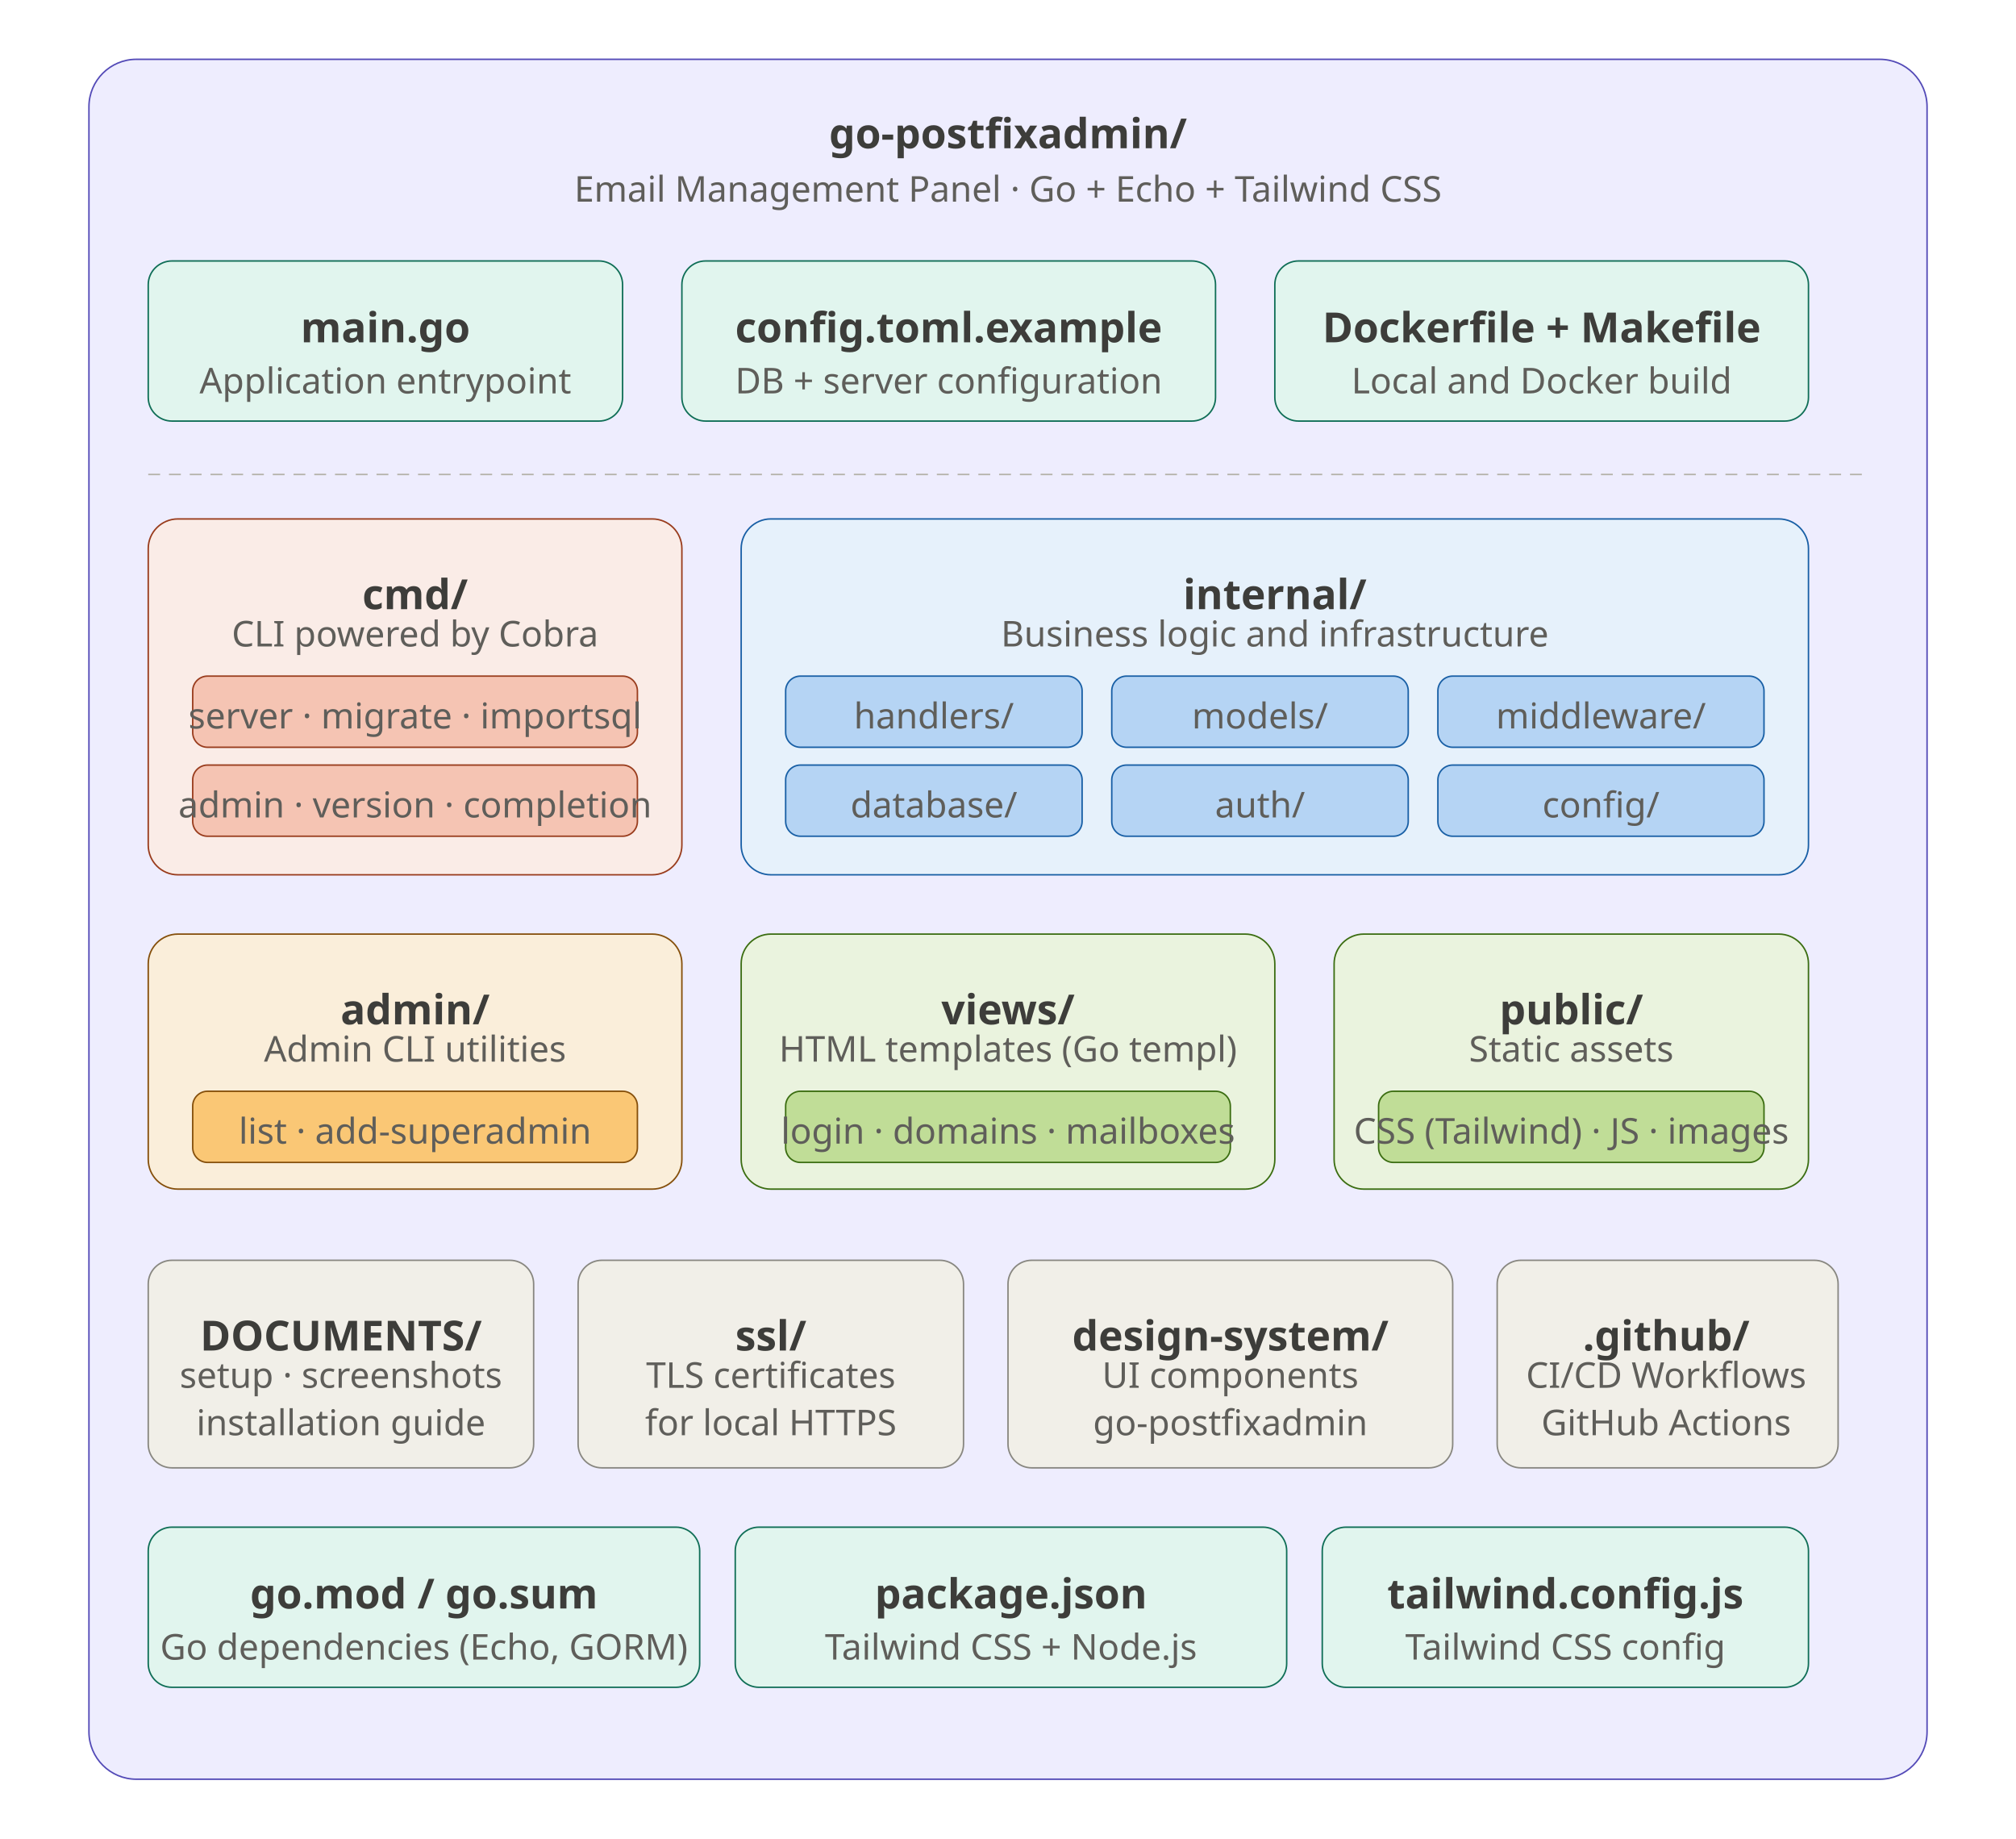
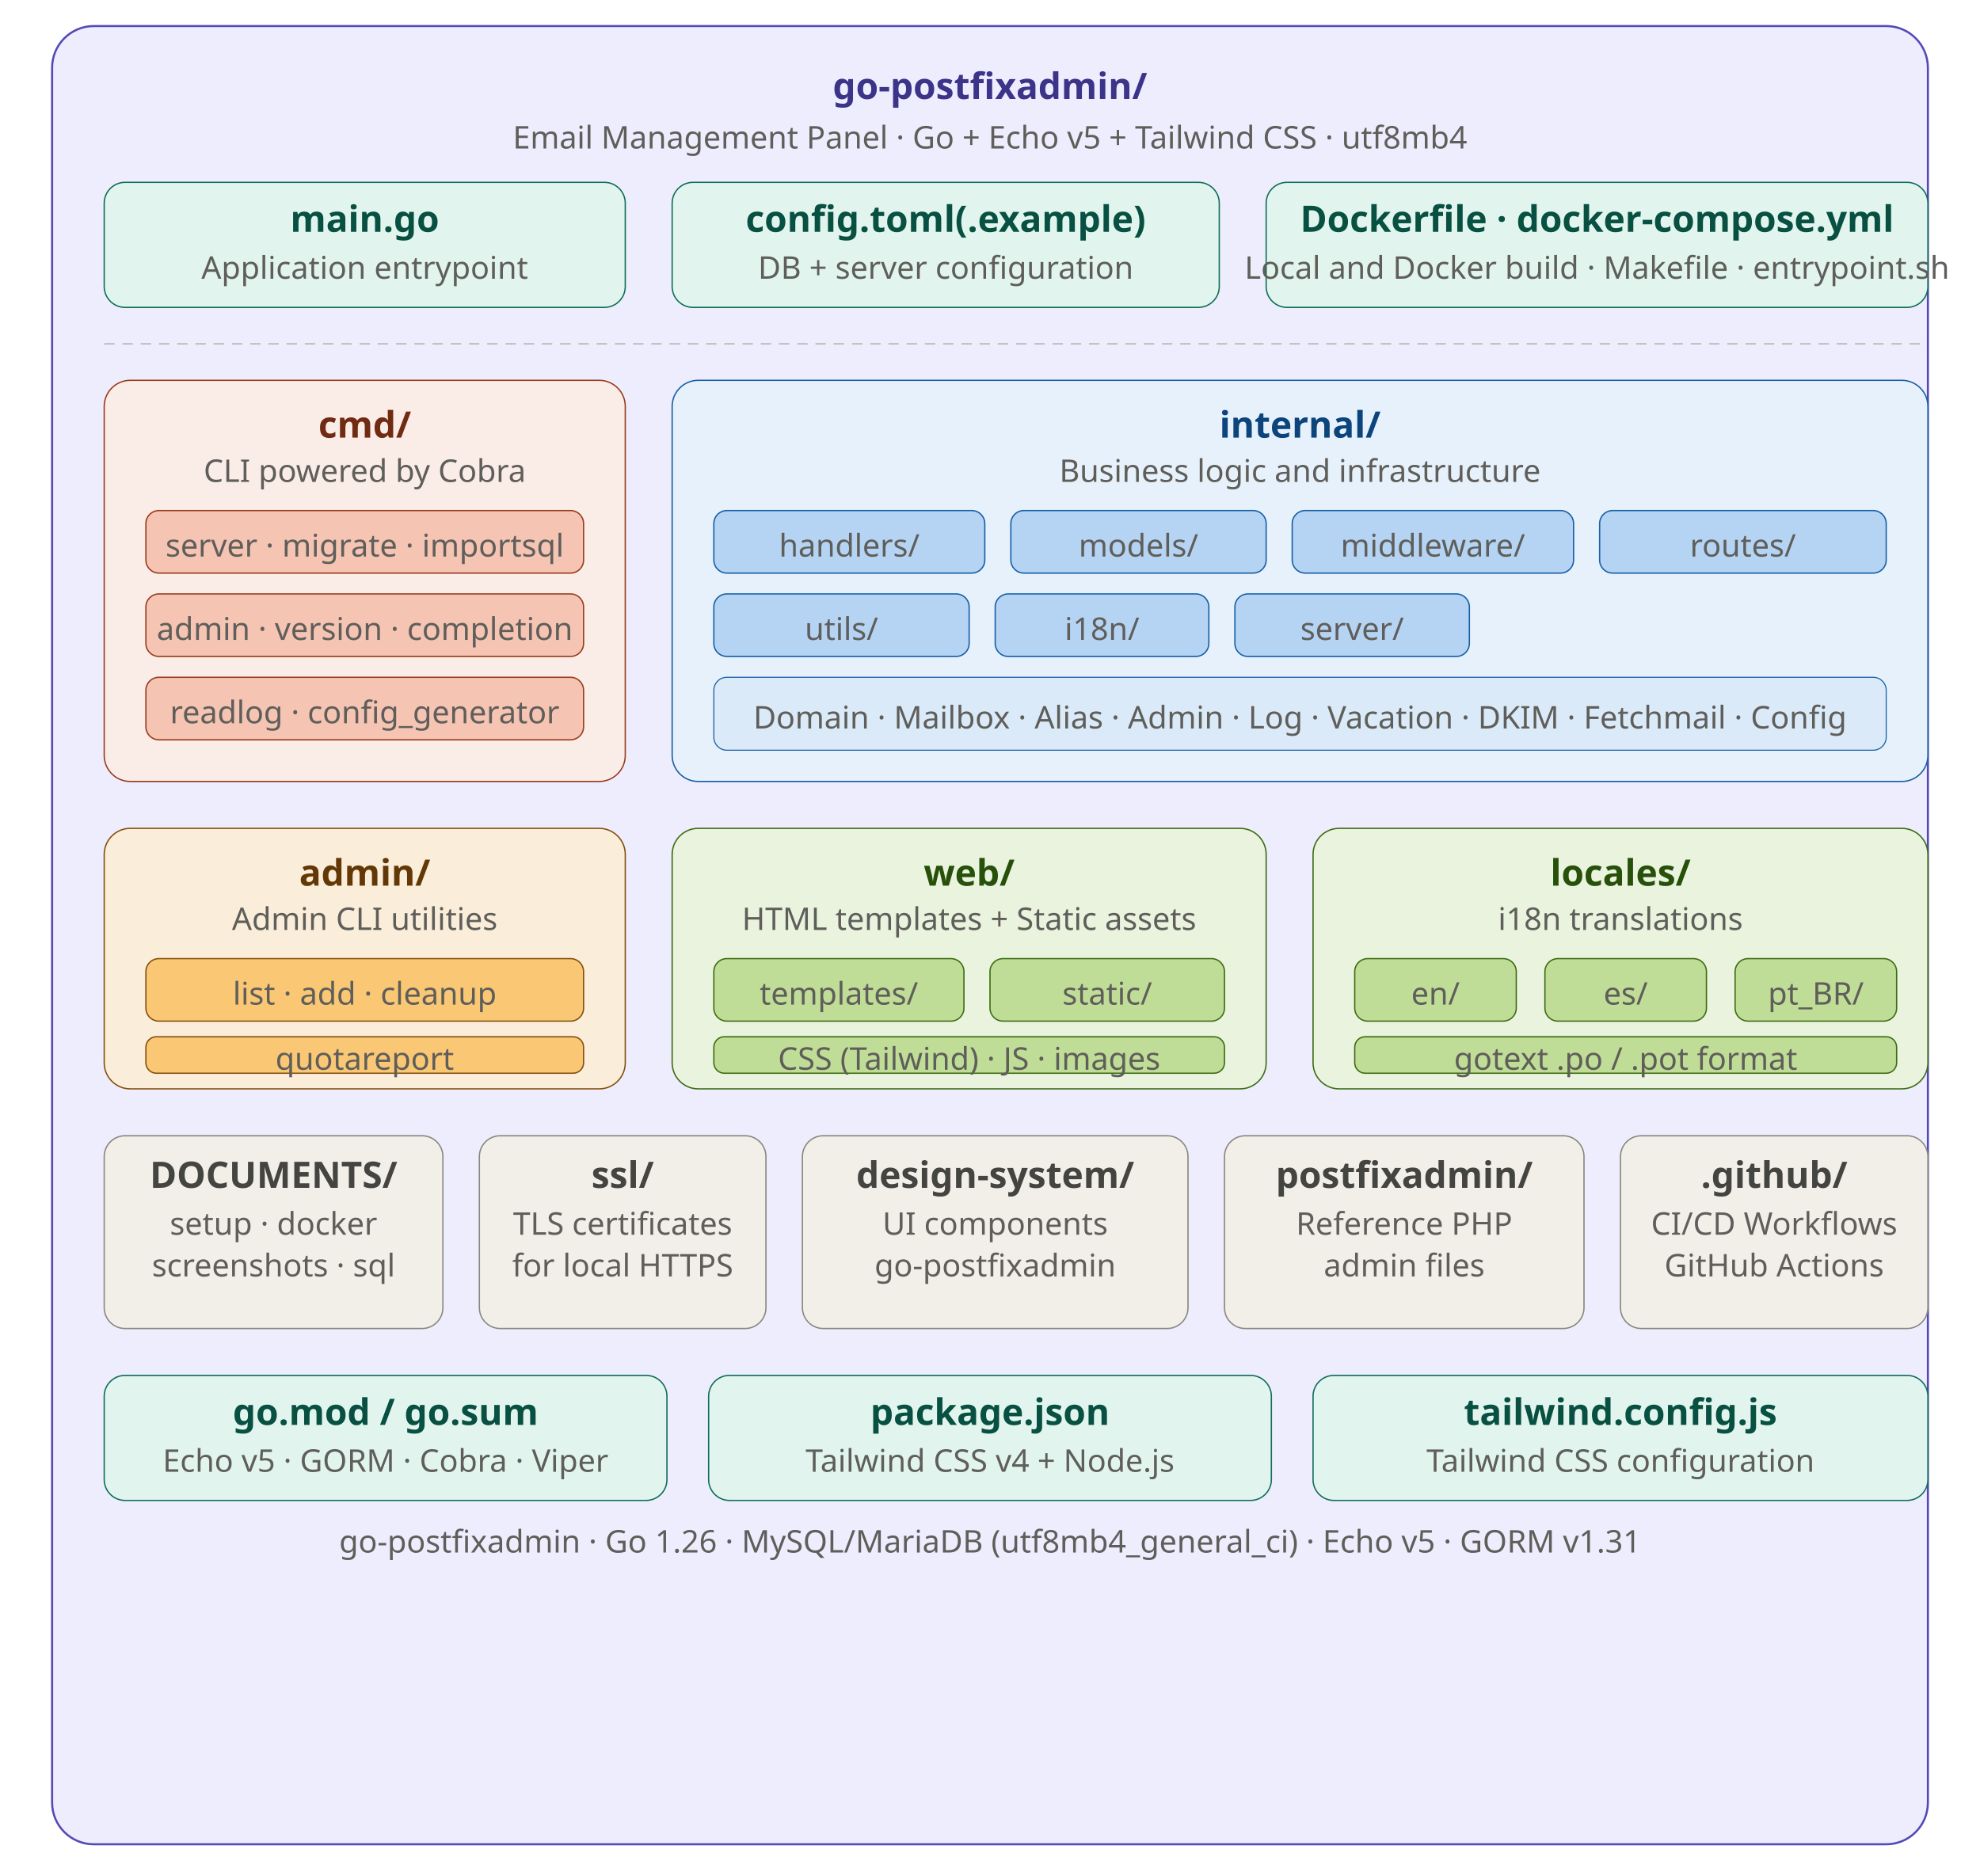
- <svg xmlns="http://www.w3.org/2000/svg" width="100%" viewBox="0 0 680 620">
+ <svg xmlns="http://www.w3.org/2000/svg" width="100%" viewBox="0 0 760 720">
  <defs>
    <style>
-     .t  { font-family: sans-serif; font-size: 14px; font-weight: 400; fill: #3d3d3a; }
    .ts { font-family: sans-serif; font-size: 12px; font-weight: 400; fill: #5f5e5a; }
-     .th { font-family: sans-serif; font-size: 14px; font-weight: 600; fill: #3d3d3a; }
+     .th { font-family: sans-serif; font-size: 14px; font-weight: 600; }
  </style>
-     <marker id="arrow" viewBox="0 0 10 10" refX="8" refY="5" markerWidth="6" markerHeight="6" orient="auto-start-reverse">
-       <path d="M2 1L8 5L2 9" fill="none" stroke="#888780" stroke-width="1.5" stroke-linecap="round" stroke-linejoin="round" />
-     </marker>
  </defs>
-   <rect x="30" y="20" width="620" height="580" rx="16" fill="#eeedfe" stroke="#534ab7" stroke-width="0.5" />
-   <text class="th" x="340" y="50" text-anchor="middle" fill="#3c3489">go-postfixadmin/</text>
-   <text class="ts" x="340" y="68" text-anchor="middle" fill="#534ab7">Email Management Panel · Go + Echo + Tailwind CSS</text>
-   <rect x="50" y="88" width="160" height="54" rx="8" fill="#e1f5ee" stroke="#0f6e56" stroke-width="0.5" />
-   <text class="th" x="130" y="110" text-anchor="middle" dominant-baseline="central" fill="#085041">main.go</text>
-   <text class="ts" x="130" y="128" text-anchor="middle" dominant-baseline="central" fill="#0f6e56">Application entrypoint</text>
-   <rect x="230" y="88" width="180" height="54" rx="8" fill="#e1f5ee" stroke="#0f6e56" stroke-width="0.5" />
-   <text class="th" x="320" y="110" text-anchor="middle" dominant-baseline="central" fill="#085041">config.toml.example</text>
-   <text class="ts" x="320" y="128" text-anchor="middle" dominant-baseline="central" fill="#0f6e56">DB + server configuration</text>
-   <rect x="430" y="88" width="180" height="54" rx="8" fill="#e1f5ee" stroke="#0f6e56" stroke-width="0.5" />
-   <text class="th" x="520" y="110" text-anchor="middle" dominant-baseline="central" fill="#085041">Dockerfile + Makefile</text>
-   <text class="ts" x="520" y="128" text-anchor="middle" dominant-baseline="central" fill="#0f6e56">Local and Docker build</text>
-   <line x1="50" y1="160" x2="630" y2="160" stroke="#b4b2a9" stroke-width="0.5" stroke-dasharray="4 3" />
-   <rect x="50" y="175" width="180" height="120" rx="10" fill="#faece7" stroke="#993c1d" stroke-width="0.5" />
-   <text class="th" x="140" y="200" text-anchor="middle" dominant-baseline="central" fill="#712b13">cmd/</text>
-   <text class="ts" x="140" y="218" text-anchor="middle" fill="#993c1d">CLI powered by Cobra</text>
-   <rect x="65" y="228" width="150" height="24" rx="5" fill="#f5c4b3" stroke="#993c1d" stroke-width="0.5" />
-   <text class="ts" x="140" y="241" text-anchor="middle" dominant-baseline="central" fill="#712b13">server · migrate · importsql</text>
-   <rect x="65" y="258" width="150" height="24" rx="5" fill="#f5c4b3" stroke="#993c1d" stroke-width="0.5" />
-   <text class="ts" x="140" y="271" text-anchor="middle" dominant-baseline="central" fill="#712b13">admin · version · completion</text>
-   <rect x="250" y="175" width="360" height="120" rx="10" fill="#e6f1fb" stroke="#185fa5" stroke-width="0.5" />
-   <text class="th" x="430" y="200" text-anchor="middle" dominant-baseline="central" fill="#0c447c">internal/</text>
-   <text class="ts" x="430" y="218" text-anchor="middle" fill="#185fa5">Business logic and infrastructure</text>
-   <rect x="265" y="228" width="100" height="24" rx="5" fill="#b5d4f4" stroke="#185fa5" stroke-width="0.5" />
-   <text class="ts" x="315" y="241" text-anchor="middle" dominant-baseline="central" fill="#0c447c">handlers/</text>
-   <rect x="375" y="228" width="100" height="24" rx="5" fill="#b5d4f4" stroke="#185fa5" stroke-width="0.5" />
-   <text class="ts" x="425" y="241" text-anchor="middle" dominant-baseline="central" fill="#0c447c">models/</text>
-   <rect x="485" y="228" width="110" height="24" rx="5" fill="#b5d4f4" stroke="#185fa5" stroke-width="0.5" />
-   <text class="ts" x="540" y="241" text-anchor="middle" dominant-baseline="central" fill="#0c447c">middleware/</text>
-   <rect x="265" y="258" width="100" height="24" rx="5" fill="#b5d4f4" stroke="#185fa5" stroke-width="0.5" />
-   <text class="ts" x="315" y="271" text-anchor="middle" dominant-baseline="central" fill="#0c447c">database/</text>
-   <rect x="375" y="258" width="100" height="24" rx="5" fill="#b5d4f4" stroke="#185fa5" stroke-width="0.5" />
-   <text class="ts" x="425" y="271" text-anchor="middle" dominant-baseline="central" fill="#0c447c">auth/</text>
-   <rect x="485" y="258" width="110" height="24" rx="5" fill="#b5d4f4" stroke="#185fa5" stroke-width="0.5" />
-   <text class="ts" x="540" y="271" text-anchor="middle" dominant-baseline="central" fill="#0c447c">config/</text>
-   <rect x="50" y="315" width="180" height="86" rx="10" fill="#faeeda" stroke="#854f0b" stroke-width="0.5" />
-   <text class="th" x="140" y="340" text-anchor="middle" dominant-baseline="central" fill="#633806">admin/</text>
-   <text class="ts" x="140" y="358" text-anchor="middle" fill="#854f0b">Admin CLI utilities</text>
-   <rect x="65" y="368" width="150" height="24" rx="5" fill="#fac775" stroke="#854f0b" stroke-width="0.5" />
-   <text class="ts" x="140" y="381" text-anchor="middle" dominant-baseline="central" fill="#633806">list · add-superadmin</text>
-   <rect x="250" y="315" width="180" height="86" rx="10" fill="#eaf3de" stroke="#3b6d11" stroke-width="0.5" />
-   <text class="th" x="340" y="340" text-anchor="middle" dominant-baseline="central" fill="#27500a">views/</text>
-   <text class="ts" x="340" y="358" text-anchor="middle" fill="#3b6d11">HTML templates (Go templ)</text>
-   <rect x="265" y="368" width="150" height="24" rx="5" fill="#c0dd97" stroke="#3b6d11" stroke-width="0.5" />
-   <text class="ts" x="340" y="381" text-anchor="middle" dominant-baseline="central" fill="#27500a">login · domains · mailboxes</text>
-   <rect x="450" y="315" width="160" height="86" rx="10" fill="#eaf3de" stroke="#3b6d11" stroke-width="0.5" />
-   <text class="th" x="530" y="340" text-anchor="middle" dominant-baseline="central" fill="#27500a">public/</text>
-   <text class="ts" x="530" y="358" text-anchor="middle" fill="#3b6d11">Static assets</text>
-   <rect x="465" y="368" width="130" height="24" rx="5" fill="#c0dd97" stroke="#3b6d11" stroke-width="0.5" />
-   <text class="ts" x="530" y="381" text-anchor="middle" dominant-baseline="central" fill="#27500a">CSS (Tailwind) · JS · images</text>
-   <rect x="50" y="425" width="130" height="70" rx="8" fill="#f1efe8" stroke="#888780" stroke-width="0.5" />
-   <text class="th" x="115" y="450" text-anchor="middle" dominant-baseline="central" fill="#444441">DOCUMENTS/</text>
-   <text class="ts" x="115" y="468" text-anchor="middle" fill="#5f5e5a">setup · screenshots</text>
-   <text class="ts" x="115" y="484" text-anchor="middle" fill="#5f5e5a">installation guide</text>
-   <rect x="195" y="425" width="130" height="70" rx="8" fill="#f1efe8" stroke="#888780" stroke-width="0.5" />
-   <text class="th" x="260" y="450" text-anchor="middle" dominant-baseline="central" fill="#444441">ssl/</text>
-   <text class="ts" x="260" y="468" text-anchor="middle" fill="#5f5e5a">TLS certificates</text>
-   <text class="ts" x="260" y="484" text-anchor="middle" fill="#5f5e5a">for local HTTPS</text>
-   <rect x="340" y="425" width="150" height="70" rx="8" fill="#f1efe8" stroke="#888780" stroke-width="0.5" />
-   <text class="th" x="415" y="450" text-anchor="middle" dominant-baseline="central" fill="#444441">design-system/</text>
-   <text class="ts" x="415" y="468" text-anchor="middle" fill="#5f5e5a">UI components</text>
-   <text class="ts" x="415" y="484" text-anchor="middle" fill="#5f5e5a">go-postfixadmin</text>
-   <rect x="505" y="425" width="115" height="70" rx="8" fill="#f1efe8" stroke="#888780" stroke-width="0.5" />
-   <text class="th" x="562" y="450" text-anchor="middle" dominant-baseline="central" fill="#444441">.github/</text>
-   <text class="ts" x="562" y="468" text-anchor="middle" fill="#5f5e5a">CI/CD Workflows</text>
-   <text class="ts" x="562" y="484" text-anchor="middle" fill="#5f5e5a">GitHub Actions</text>
-   <rect x="50" y="515" width="186" height="54" rx="8" fill="#e1f5ee" stroke="#0f6e56" stroke-width="0.5" />
-   <text class="th" x="143" y="537" text-anchor="middle" dominant-baseline="central" fill="#085041">go.mod / go.sum</text>
-   <text class="ts" x="143" y="555" text-anchor="middle" dominant-baseline="central" fill="#0f6e56">Go dependencies (Echo, GORM)</text>
-   <rect x="248" y="515" width="186" height="54" rx="8" fill="#e1f5ee" stroke="#0f6e56" stroke-width="0.5" />
-   <text class="th" x="341" y="537" text-anchor="middle" dominant-baseline="central" fill="#085041">package.json</text>
-   <text class="ts" x="341" y="555" text-anchor="middle" dominant-baseline="central" fill="#0f6e56">Tailwind CSS + Node.js</text>
-   <rect x="446" y="515" width="164" height="54" rx="8" fill="#e1f5ee" stroke="#0f6e56" stroke-width="0.5" />
-   <text class="th" x="528" y="537" text-anchor="middle" dominant-baseline="central" fill="#085041">tailwind.config.js</text>
-   <text class="ts" x="528" y="555" text-anchor="middle" dominant-baseline="central" fill="#0f6e56">Tailwind CSS config</text>
+   <rect x="20" y="10" width="720" height="698" rx="16" fill="#eeedfe" stroke="#534ab7" stroke-width="0.8" />
+   <text class="th" x="380" y="38" text-anchor="middle" fill="#3c3489" font-size="16">go-postfixadmin/</text>
+   <text class="ts" x="380" y="57" text-anchor="middle" fill="#534ab7">Email Management Panel · Go + Echo v5 + Tailwind CSS · utf8mb4</text>
+   <rect x="40" y="70" width="200" height="48" rx="8" fill="#e1f5ee" stroke="#0f6e56" stroke-width="0.5" />
+   <text class="th" x="140" y="89" text-anchor="middle" fill="#085041">main.go</text>
+   <text class="ts" x="140" y="107" text-anchor="middle" fill="#0f6e56">Application entrypoint</text>
+   <rect x="258" y="70" width="210" height="48" rx="8" fill="#e1f5ee" stroke="#0f6e56" stroke-width="0.5" />
+   <text class="th" x="363" y="89" text-anchor="middle" fill="#085041">config.toml(.example)</text>
+   <text class="ts" x="363" y="107" text-anchor="middle" fill="#0f6e56">DB + server configuration</text>
+   <rect x="486" y="70" width="254" height="48" rx="8" fill="#e1f5ee" stroke="#0f6e56" stroke-width="0.5" />
+   <text class="th" x="613" y="89" text-anchor="middle" fill="#085041">Dockerfile · docker-compose.yml</text>
+   <text class="ts" x="613" y="107" text-anchor="middle" fill="#0f6e56">Local and Docker build · Makefile · entrypoint.sh</text>
+   <line x1="40" y1="132" x2="740" y2="132" stroke="#b4b2a9" stroke-width="0.5" stroke-dasharray="4 3" />
+   <rect x="40" y="146" width="200" height="154" rx="10" fill="#faece7" stroke="#993c1d" stroke-width="0.5" />
+   <text class="th" x="140" y="168" text-anchor="middle" fill="#712b13">cmd/</text>
+   <text class="ts" x="140" y="185" text-anchor="middle" fill="#993c1d">CLI powered by Cobra</text>
+   <rect x="56" y="196" width="168" height="24" rx="5" fill="#f5c4b3" stroke="#993c1d" stroke-width="0.5" />
+   <text class="ts" x="140" y="209" text-anchor="middle" dominant-baseline="central" fill="#712b13">server · migrate · importsql</text>
+   <rect x="56" y="228" width="168" height="24" rx="5" fill="#f5c4b3" stroke="#993c1d" stroke-width="0.5" />
+   <text class="ts" x="140" y="241" text-anchor="middle" dominant-baseline="central" fill="#712b13">admin · version · completion</text>
+   <rect x="56" y="260" width="168" height="24" rx="5" fill="#f5c4b3" stroke="#993c1d" stroke-width="0.5" />
+   <text class="ts" x="140" y="273" text-anchor="middle" dominant-baseline="central" fill="#712b13">readlog · config_generator</text>
+   <rect x="258" y="146" width="482" height="154" rx="10" fill="#e6f1fb" stroke="#185fa5" stroke-width="0.5" />
+   <text class="th" x="499" y="168" text-anchor="middle" fill="#0c447c">internal/</text>
+   <text class="ts" x="499" y="185" text-anchor="middle" fill="#185fa5">Business logic and infrastructure</text>
+   <rect x="274" y="196" width="104" height="24" rx="5" fill="#b5d4f4" stroke="#185fa5" stroke-width="0.5" />
+   <text class="ts" x="326" y="209" text-anchor="middle" dominant-baseline="central" fill="#0c447c">handlers/</text>
+   <rect x="388" y="196" width="98" height="24" rx="5" fill="#b5d4f4" stroke="#185fa5" stroke-width="0.5" />
+   <text class="ts" x="437" y="209" text-anchor="middle" dominant-baseline="central" fill="#0c447c">models/</text>
+   <rect x="496" y="196" width="108" height="24" rx="5" fill="#b5d4f4" stroke="#185fa5" stroke-width="0.5" />
+   <text class="ts" x="550" y="209" text-anchor="middle" dominant-baseline="central" fill="#0c447c">middleware/</text>
+   <rect x="614" y="196" width="110" height="24" rx="5" fill="#b5d4f4" stroke="#185fa5" stroke-width="0.5" />
+   <text class="ts" x="669" y="209" text-anchor="middle" dominant-baseline="central" fill="#0c447c">routes/</text>
+   <rect x="274" y="228" width="98" height="24" rx="5" fill="#b5d4f4" stroke="#185fa5" stroke-width="0.5" />
+   <text class="ts" x="323" y="241" text-anchor="middle" dominant-baseline="central" fill="#0c447c">utils/</text>
+   <rect x="382" y="228" width="82" height="24" rx="5" fill="#b5d4f4" stroke="#185fa5" stroke-width="0.5" />
+   <text class="ts" x="423" y="241" text-anchor="middle" dominant-baseline="central" fill="#0c447c">i18n/</text>
+   <rect x="474" y="228" width="90" height="24" rx="5" fill="#b5d4f4" stroke="#185fa5" stroke-width="0.5" />
+   <text class="ts" x="519" y="241" text-anchor="middle" dominant-baseline="central" fill="#0c447c">server/</text>
+   <rect x="274" y="260" width="450" height="28" rx="5" fill="#daeaf8" stroke="#185fa5" stroke-width="0.4" />
+   <text class="ts" x="499" y="275" text-anchor="middle" dominant-baseline="central" fill="#0c447c">Domain · Mailbox · Alias · Admin · Log · Vacation · DKIM · Fetchmail · Config</text>
+   <rect x="40" y="318" width="200" height="100" rx="10" fill="#faeeda" stroke="#854f0b" stroke-width="0.5" />
+   <text class="th" x="140" y="340" text-anchor="middle" fill="#633806">admin/</text>
+   <text class="ts" x="140" y="357" text-anchor="middle" fill="#854f0b">Admin CLI utilities</text>
+   <rect x="56" y="368" width="168" height="24" rx="5" fill="#fac775" stroke="#854f0b" stroke-width="0.5" />
+   <text class="ts" x="140" y="381" text-anchor="middle" dominant-baseline="central" fill="#633806">list · add · cleanup</text>
+   <rect x="56" y="398" width="168" height="14" rx="4" fill="#fac775" stroke="#854f0b" stroke-width="0.5" />
+   <text class="ts" x="140" y="406" text-anchor="middle" dominant-baseline="central" fill="#633806">quotareport</text>
+   <rect x="258" y="318" width="228" height="100" rx="10" fill="#eaf3de" stroke="#3b6d11" stroke-width="0.5" />
+   <text class="th" x="372" y="340" text-anchor="middle" fill="#27500a">web/</text>
+   <text class="ts" x="372" y="357" text-anchor="middle" fill="#3b6d11">HTML templates + Static assets</text>
+   <rect x="274" y="368" width="96" height="24" rx="5" fill="#c0dd97" stroke="#3b6d11" stroke-width="0.5" />
+   <text class="ts" x="322" y="381" text-anchor="middle" dominant-baseline="central" fill="#27500a">templates/</text>
+   <rect x="380" y="368" width="90" height="24" rx="5" fill="#c0dd97" stroke="#3b6d11" stroke-width="0.5" />
+   <text class="ts" x="425" y="381" text-anchor="middle" dominant-baseline="central" fill="#27500a">static/</text>
+   <rect x="274" y="398" width="196" height="14" rx="4" fill="#c0dd97" stroke="#3b6d11" stroke-width="0.5" />
+   <text class="ts" x="372" y="406" text-anchor="middle" dominant-baseline="central" fill="#27500a">CSS (Tailwind) · JS · images</text>
+   <rect x="504" y="318" width="236" height="100" rx="10" fill="#eaf3de" stroke="#3b6d11" stroke-width="0.5" />
+   <text class="th" x="622" y="340" text-anchor="middle" fill="#27500a">locales/</text>
+   <text class="ts" x="622" y="357" text-anchor="middle" fill="#3b6d11">i18n translations</text>
+   <rect x="520" y="368" width="62" height="24" rx="5" fill="#c0dd97" stroke="#3b6d11" stroke-width="0.5" />
+   <text class="ts" x="551" y="381" text-anchor="middle" dominant-baseline="central" fill="#27500a">en/</text>
+   <rect x="593" y="368" width="62" height="24" rx="5" fill="#c0dd97" stroke="#3b6d11" stroke-width="0.5" />
+   <text class="ts" x="624" y="381" text-anchor="middle" dominant-baseline="central" fill="#27500a">es/</text>
+   <rect x="666" y="368" width="62" height="24" rx="5" fill="#c0dd97" stroke="#3b6d11" stroke-width="0.5" />
+   <text class="ts" x="697" y="381" text-anchor="middle" dominant-baseline="central" fill="#27500a">pt_BR/</text>
+   <rect x="520" y="398" width="208" height="14" rx="4" fill="#c0dd97" stroke="#3b6d11" stroke-width="0.5" />
+   <text class="ts" x="624" y="406" text-anchor="middle" dominant-baseline="central" fill="#27500a">gotext .po / .pot format</text>
+   <rect x="40" y="436" width="130" height="74" rx="8" fill="#f1efe8" stroke="#888780" stroke-width="0.5" />
+   <text class="th" x="105" y="456" text-anchor="middle" fill="#444441" font-size="12">DOCUMENTS/</text>
+   <text class="ts" x="105" y="474" text-anchor="middle" fill="#5f5e5a">setup · docker</text>
+   <text class="ts" x="105" y="490" text-anchor="middle" fill="#5f5e5a">screenshots · sql</text>
+   <rect x="184" y="436" width="110" height="74" rx="8" fill="#f1efe8" stroke="#888780" stroke-width="0.5" />
+   <text class="th" x="239" y="456" text-anchor="middle" fill="#444441" font-size="12">ssl/</text>
+   <text class="ts" x="239" y="474" text-anchor="middle" fill="#5f5e5a">TLS certificates</text>
+   <text class="ts" x="239" y="490" text-anchor="middle" fill="#5f5e5a">for local HTTPS</text>
+   <rect x="308" y="436" width="148" height="74" rx="8" fill="#f1efe8" stroke="#888780" stroke-width="0.5" />
+   <text class="th" x="382" y="456" text-anchor="middle" fill="#444441" font-size="12">design-system/</text>
+   <text class="ts" x="382" y="474" text-anchor="middle" fill="#5f5e5a">UI components</text>
+   <text class="ts" x="382" y="490" text-anchor="middle" fill="#5f5e5a">go-postfixadmin</text>
+   <rect x="470" y="436" width="138" height="74" rx="8" fill="#f1efe8" stroke="#888780" stroke-width="0.5" />
+   <text class="th" x="539" y="456" text-anchor="middle" fill="#444441" font-size="12">postfixadmin/</text>
+   <text class="ts" x="539" y="474" text-anchor="middle" fill="#5f5e5a">Reference PHP</text>
+   <text class="ts" x="539" y="490" text-anchor="middle" fill="#5f5e5a">admin files</text>
+   <rect x="622" y="436" width="118" height="74" rx="8" fill="#f1efe8" stroke="#888780" stroke-width="0.5" />
+   <text class="th" x="681" y="456" text-anchor="middle" fill="#444441" font-size="12">.github/</text>
+   <text class="ts" x="681" y="474" text-anchor="middle" fill="#5f5e5a">CI/CD Workflows</text>
+   <text class="ts" x="681" y="490" text-anchor="middle" fill="#5f5e5a">GitHub Actions</text>
+   <rect x="40" y="528" width="216" height="48" rx="8" fill="#e1f5ee" stroke="#0f6e56" stroke-width="0.5" />
+   <text class="th" x="148" y="547" text-anchor="middle" fill="#085041">go.mod / go.sum</text>
+   <text class="ts" x="148" y="565" text-anchor="middle" fill="#0f6e56">Echo v5 · GORM · Cobra · Viper</text>
+   <rect x="272" y="528" width="216" height="48" rx="8" fill="#e1f5ee" stroke="#0f6e56" stroke-width="0.5" />
+   <text class="th" x="380" y="547" text-anchor="middle" fill="#085041">package.json</text>
+   <text class="ts" x="380" y="565" text-anchor="middle" fill="#0f6e56">Tailwind CSS v4 + Node.js</text>
+   <rect x="504" y="528" width="236" height="48" rx="8" fill="#e1f5ee" stroke="#0f6e56" stroke-width="0.5" />
+   <text class="th" x="622" y="547" text-anchor="middle" fill="#085041">tailwind.config.js</text>
+   <text class="ts" x="622" y="565" text-anchor="middle" fill="#0f6e56">Tailwind CSS configuration</text>
+   <text class="ts" x="380" y="596" text-anchor="middle" fill="#888780">go-postfixadmin · Go 1.26 · MySQL/MariaDB (utf8mb4_general_ci) · Echo v5 · GORM v1.31</text>
</svg>
